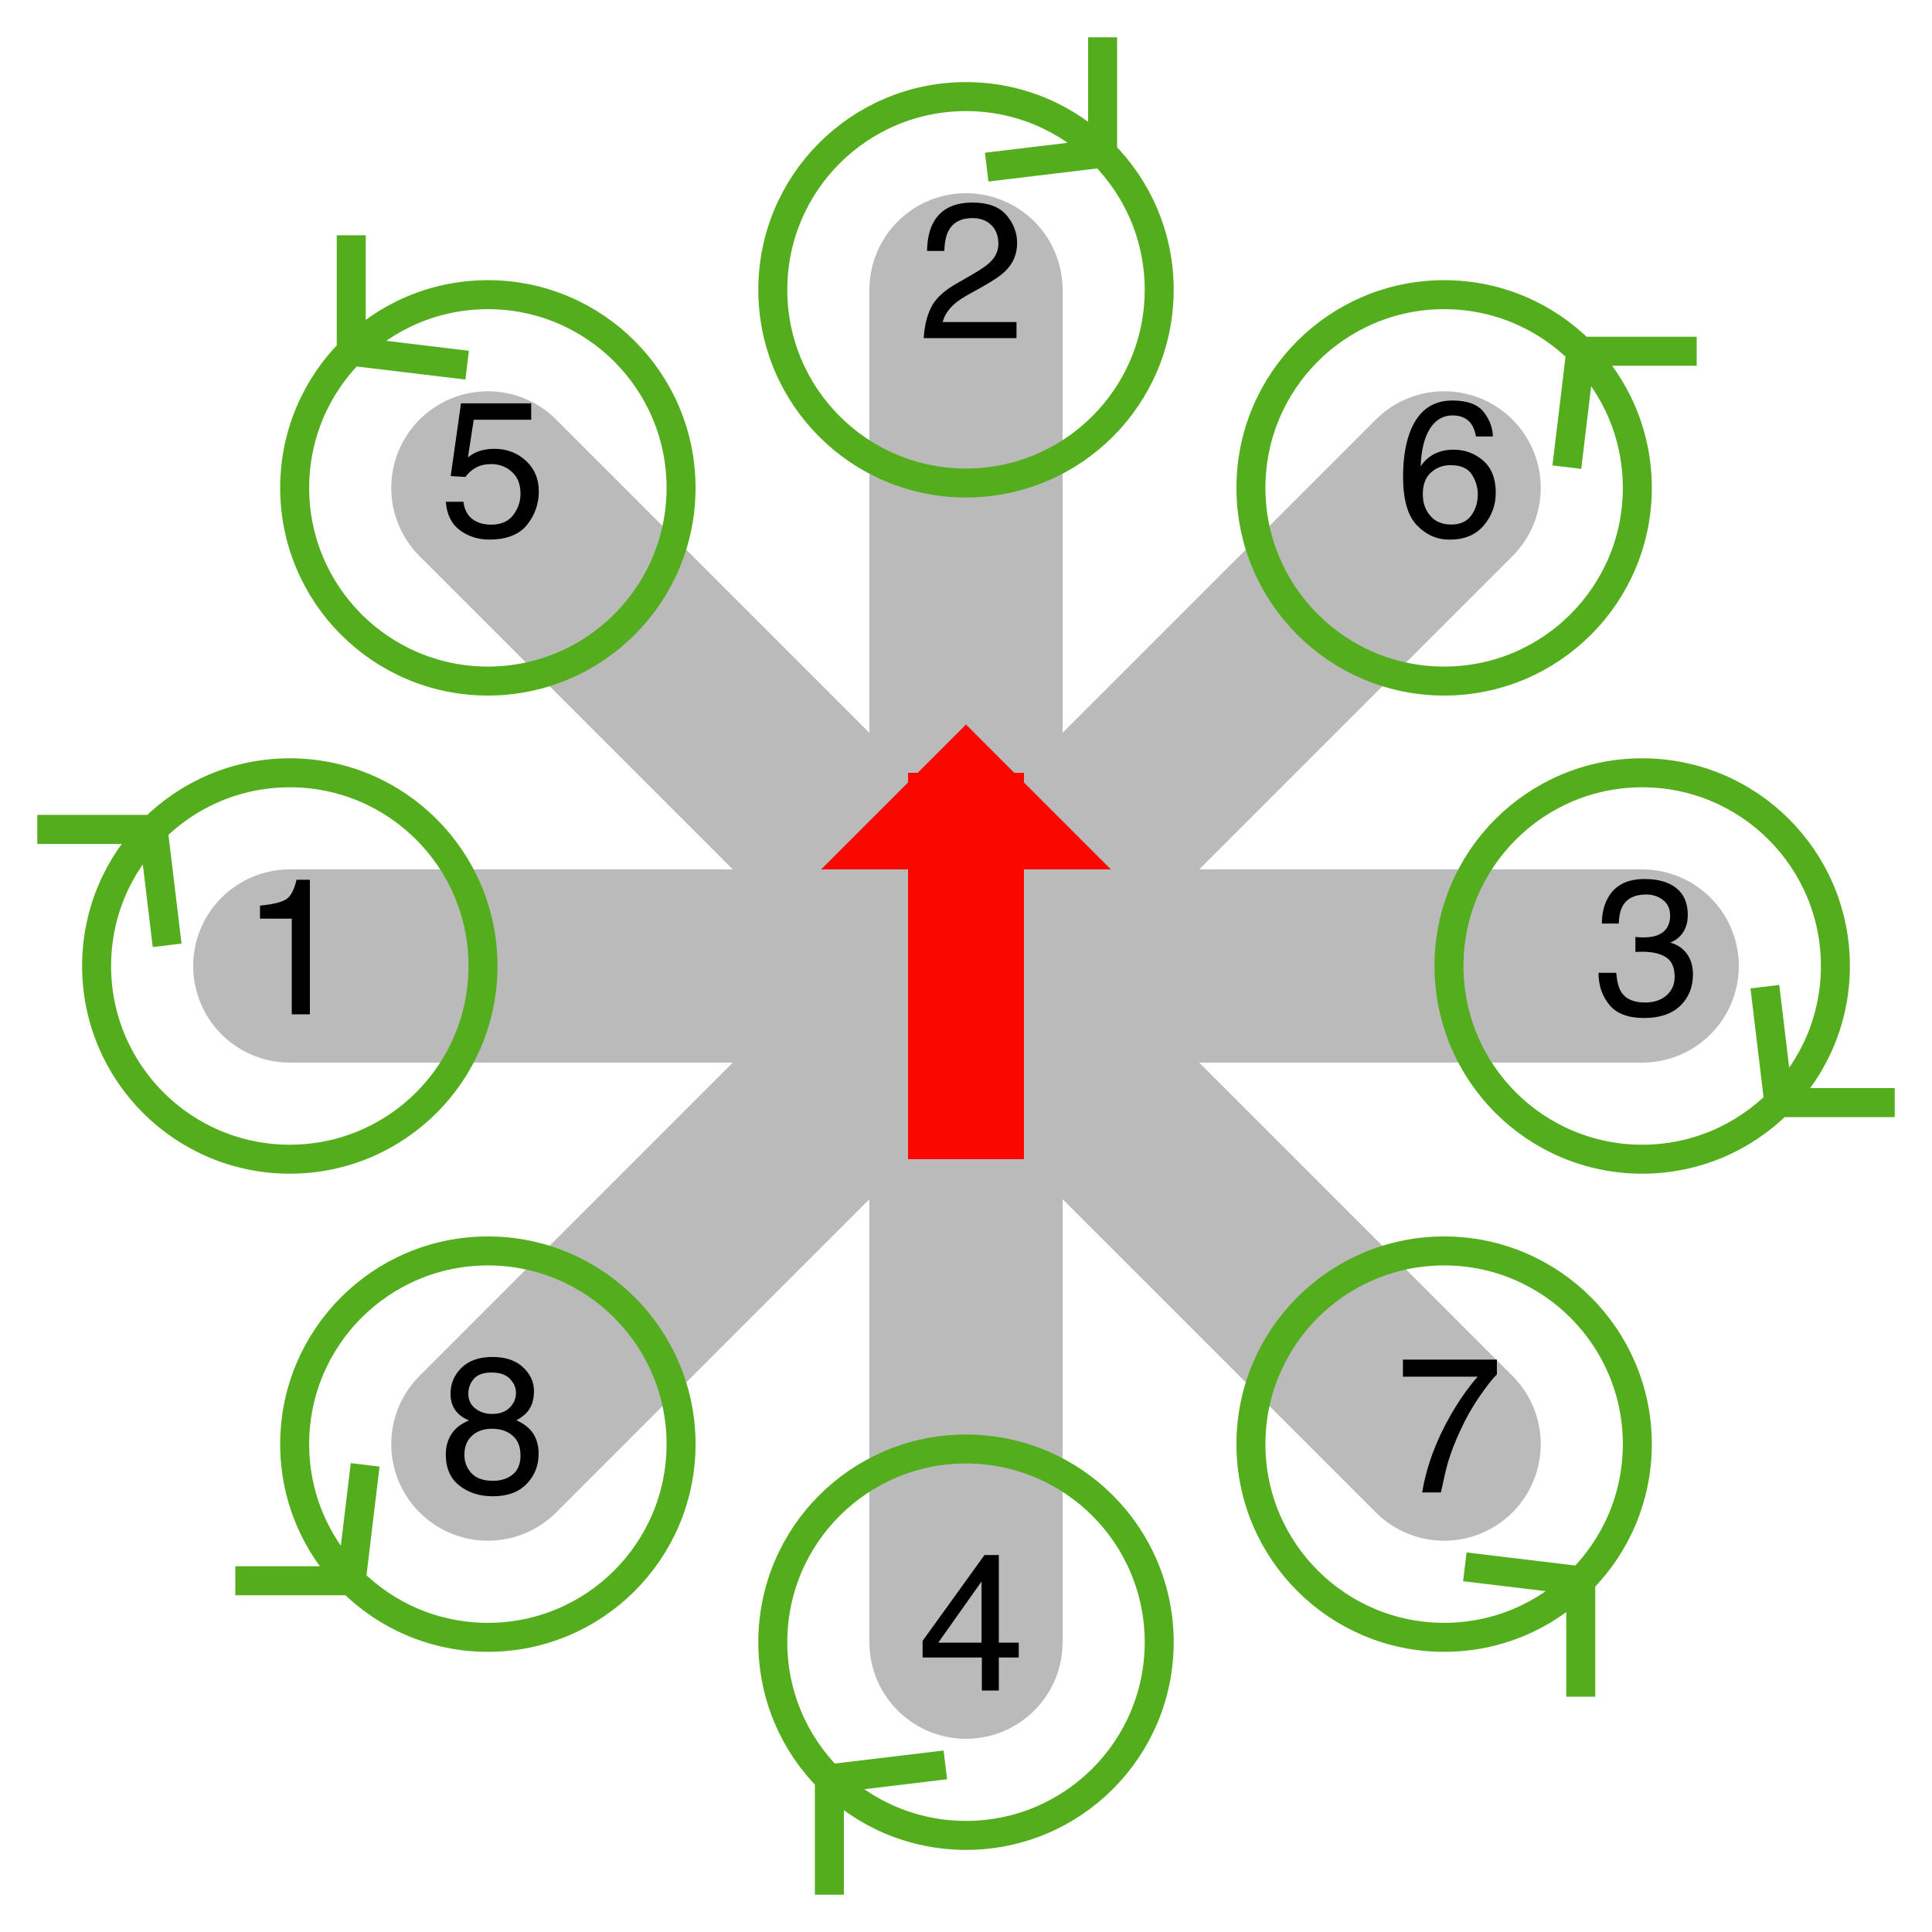
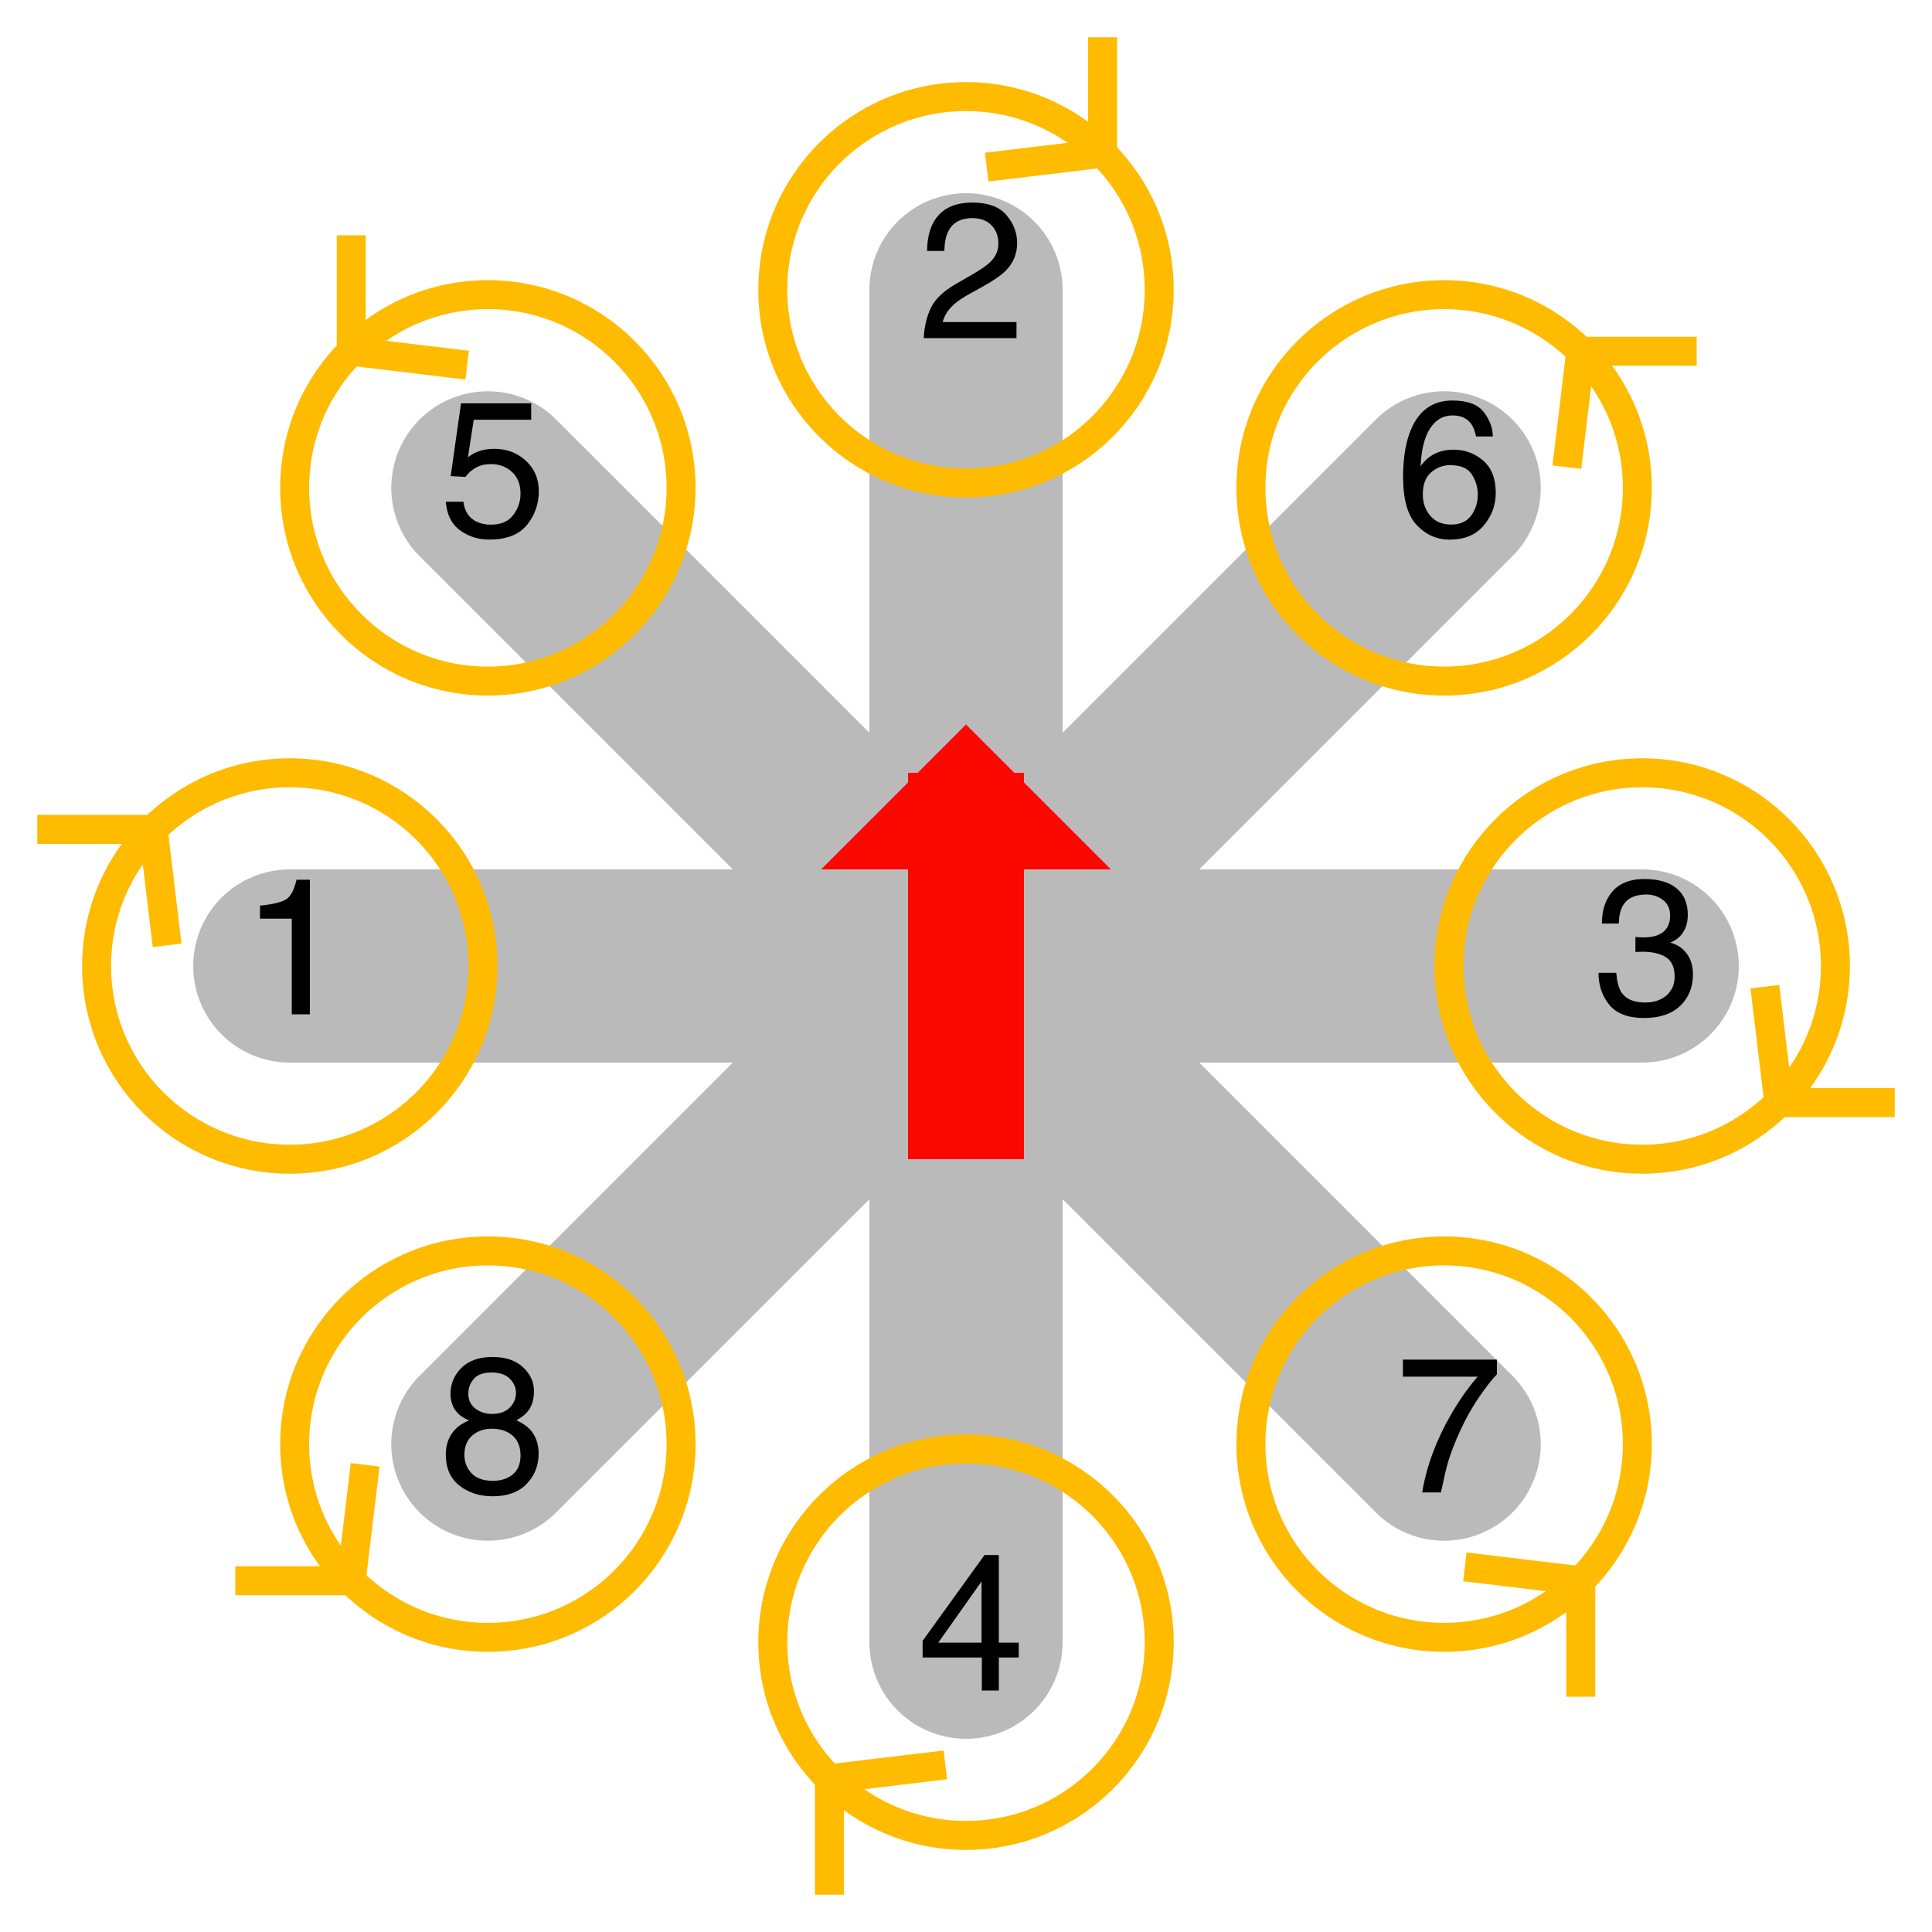
<svg xmlns="http://www.w3.org/2000/svg" xmlns:xlink="http://www.w3.org/1999/xlink" width="200pt" height="200pt" viewBox="0 0 200 200" version="1.1">
  <defs>
    <g>
      <symbol overflow="visible" id="glyph0-0">
        <path style="stroke:none;" d="" />
      </symbol>
      <symbol overflow="visible" id="glyph0-1">
        <path style="stroke:none;" d="M 1.371 -3.145 C 1.805 -4.035 2.648 -4.848 3.906 -5.578 L 5.781 -6.66 C 6.621 -7.148 7.211 -7.566 7.547 -7.91 C 8.082 -8.449 8.352 -9.07 8.352 -9.766 C 8.352 -10.578 8.105 -11.227 7.617 -11.703 C 7.129 -12.184 6.477 -12.422 5.664 -12.422 C 4.461 -12.422 3.625 -11.965 3.164 -11.055 C 2.918 -10.566 2.781 -9.891 2.754 -9.023 L 0.969 -9.023 C 0.988 -10.242 1.211 -11.234 1.641 -12 C 2.402 -13.355 3.746 -14.031 5.672 -14.031 C 7.273 -14.031 8.445 -13.602 9.184 -12.734 C 9.922 -11.867 10.293 -10.906 10.293 -9.844 C 10.293 -8.723 9.898 -7.766 9.109 -6.973 C 8.656 -6.512 7.84 -5.949 6.66 -5.293 L 5.32 -4.551 C 4.684 -4.199 4.184 -3.863 3.82 -3.547 C 3.168 -2.98 2.758 -2.352 2.586 -1.66 L 10.227 -1.66 L 10.227 0 L 0.625 0 C 0.691 -1.203 0.938 -2.254 1.371 -3.145 Z M 1.371 -3.145 " />
      </symbol>
      <symbol overflow="visible" id="glyph0-2">
        <path style="stroke:none;" d="M 9.117 -12.828 C 9.73 -12.016 10.039 -11.18 10.039 -10.32 L 8.301 -10.32 C 8.195 -10.875 8.031 -11.309 7.805 -11.621 C 7.379 -12.207 6.738 -12.5 5.879 -12.5 C 4.895 -12.5 4.113 -12.047 3.535 -11.137 C 2.957 -10.23 2.633 -8.93 2.57 -7.234 C 2.973 -7.828 3.48 -8.273 4.094 -8.562 C 4.652 -8.824 5.277 -8.953 5.969 -8.953 C 7.141 -8.953 8.16 -8.582 9.031 -7.832 C 9.906 -7.082 10.344 -5.969 10.344 -4.484 C 10.344 -3.215 9.93 -2.09 9.102 -1.109 C 8.273 -0.129 7.098 0.359 5.566 0.359 C 4.258 0.359 3.129 -0.137 2.18 -1.129 C 1.227 -2.121 0.75 -3.793 0.75 -6.141 C 0.75 -7.879 0.965 -9.355 1.387 -10.566 C 2.199 -12.883 3.688 -14.043 5.852 -14.043 C 7.414 -14.043 8.5 -13.637 9.117 -12.828 Z M 7.797 -2.133 C 8.258 -2.754 8.484 -3.488 8.484 -4.336 C 8.484 -5.051 8.281 -5.734 7.871 -6.383 C 7.461 -7.031 6.715 -7.352 5.633 -7.352 C 4.879 -7.352 4.219 -7.102 3.648 -6.602 C 3.078 -6.102 2.793 -5.344 2.793 -4.336 C 2.793 -3.449 3.051 -2.707 3.57 -2.105 C 4.086 -1.504 4.805 -1.203 5.723 -1.203 C 6.648 -1.203 7.34 -1.512 7.797 -2.133 Z M 7.797 -2.133 " />
      </symbol>
      <symbol overflow="visible" id="glyph0-3">
        <path style="stroke:none;" d="M 1.598 -0.98 C 0.852 -1.891 0.477 -2.996 0.477 -4.297 L 2.312 -4.297 C 2.391 -3.391 2.562 -2.734 2.82 -2.324 C 3.277 -1.59 4.102 -1.219 5.293 -1.219 C 6.219 -1.219 6.961 -1.469 7.52 -1.961 C 8.078 -2.457 8.359 -3.094 8.359 -3.875 C 8.359 -4.84 8.066 -5.516 7.477 -5.898 C 6.887 -6.281 6.066 -6.477 5.02 -6.477 C 4.902 -6.477 4.785 -6.473 4.664 -6.469 C 4.543 -6.465 4.422 -6.461 4.297 -6.453 L 4.297 -8.008 C 4.48 -7.988 4.633 -7.977 4.758 -7.969 C 4.879 -7.961 5.012 -7.961 5.156 -7.961 C 5.812 -7.961 6.355 -8.062 6.777 -8.273 C 7.52 -8.637 7.891 -9.289 7.891 -10.227 C 7.891 -10.922 7.645 -11.457 7.148 -11.836 C 6.652 -12.215 6.078 -12.402 5.422 -12.402 C 4.25 -12.402 3.438 -12.012 2.988 -11.23 C 2.742 -10.801 2.602 -10.188 2.57 -9.395 L 0.828 -9.395 C 0.828 -10.438 1.039 -11.32 1.453 -12.051 C 2.172 -13.352 3.43 -14.004 5.234 -14.004 C 6.66 -14.004 7.766 -13.688 8.547 -13.051 C 9.328 -12.418 9.719 -11.496 9.719 -10.293 C 9.719 -9.434 9.484 -8.738 9.023 -8.203 C 8.738 -7.871 8.367 -7.609 7.91 -7.422 C 8.645 -7.219 9.219 -6.832 9.633 -6.254 C 10.047 -5.68 10.254 -4.973 10.254 -4.141 C 10.254 -2.805 9.812 -1.719 8.938 -0.879 C 8.059 -0.039 6.809 0.383 5.195 0.383 C 3.543 0.383 2.344 -0.074 1.598 -0.98 Z M 1.598 -0.98 " />
      </symbol>
      <symbol overflow="visible" id="glyph0-4">
        <path style="stroke:none;" d="M 10.461 -13.75 L 10.461 -12.219 C 10.012 -11.781 9.414 -11.023 8.668 -9.941 C 7.922 -8.859 7.262 -7.695 6.688 -6.445 C 6.121 -5.227 5.695 -4.117 5.398 -3.117 C 5.211 -2.473 4.969 -1.434 4.668 0 L 2.727 0 C 3.168 -2.668 4.145 -5.324 5.656 -7.969 C 6.547 -9.52 7.484 -10.855 8.469 -11.984 L 0.734 -11.984 L 0.734 -13.75 Z M 10.461 -13.75 " />
      </symbol>
      <symbol overflow="visible" id="glyph0-5">
        <path style="stroke:none;" d="M 6.609 -4.953 L 6.609 -11.289 L 2.129 -4.953 Z M 6.641 0 L 6.641 -3.418 L 0.508 -3.418 L 0.508 -5.137 L 6.914 -14.023 L 8.398 -14.023 L 8.398 -4.953 L 10.461 -4.953 L 10.461 -3.418 L 8.398 -3.418 L 8.398 0 Z M 6.641 0 " />
      </symbol>
      <symbol overflow="visible" id="glyph0-6">
        <path style="stroke:none;" d="M 7.258 -8.773 C 7.691 -9.207 7.91 -9.723 7.91 -10.32 C 7.91 -10.844 7.703 -11.32 7.285 -11.758 C 6.867 -12.195 6.234 -12.414 5.383 -12.414 C 4.535 -12.414 3.922 -12.195 3.547 -11.758 C 3.168 -11.32 2.977 -10.812 2.977 -10.227 C 2.977 -9.566 3.223 -9.055 3.711 -8.68 C 4.199 -8.309 4.773 -8.125 5.438 -8.125 C 6.215 -8.125 6.82 -8.34 7.258 -8.773 Z M 7.574 -1.859 C 8.109 -2.301 8.379 -2.957 8.379 -3.828 C 8.379 -4.734 8.102 -5.422 7.547 -5.891 C 6.996 -6.359 6.285 -6.594 5.422 -6.594 C 4.582 -6.594 3.895 -6.352 3.363 -5.875 C 2.832 -5.395 2.57 -4.734 2.57 -3.887 C 2.57 -3.156 2.812 -2.527 3.297 -1.996 C 3.781 -1.465 4.531 -1.203 5.547 -1.203 C 6.359 -1.203 7.035 -1.422 7.574 -1.859 Z M 1.906 -8.184 C 1.391 -8.703 1.133 -9.383 1.133 -10.215 C 1.133 -11.258 1.512 -12.152 2.266 -12.898 C 3.02 -13.648 4.094 -14.023 5.477 -14.023 C 6.82 -14.023 7.871 -13.672 8.633 -12.965 C 9.395 -12.258 9.773 -11.434 9.773 -10.488 C 9.773 -9.617 9.555 -8.91 9.109 -8.367 C 8.863 -8.062 8.48 -7.766 7.961 -7.469 C 8.539 -7.203 8.992 -6.898 9.328 -6.555 C 9.945 -5.902 10.254 -5.055 10.254 -4.016 C 10.254 -2.785 9.84 -1.738 9.016 -0.883 C 8.188 -0.027 7.02 0.398 5.508 0.398 C 4.148 0.398 2.996 0.031 2.055 -0.707 C 1.113 -1.445 0.645 -2.52 0.645 -3.926 C 0.645 -4.754 0.848 -5.469 1.25 -6.07 C 1.652 -6.672 2.254 -7.133 3.047 -7.453 C 2.559 -7.66 2.18 -7.902 1.906 -8.184 Z M 1.906 -8.184 " />
      </symbol>
      <symbol overflow="visible" id="glyph0-7">
        <path style="stroke:none;" d="M 1.914 -9.902 L 1.914 -11.25 C 3.184 -11.375 4.07 -11.582 4.57 -11.871 C 5.07 -12.16 5.445 -12.844 5.695 -13.926 L 7.078 -13.926 L 7.078 0 L 5.203 0 L 5.203 -9.902 Z M 1.914 -9.902 " />
      </symbol>
      <symbol overflow="visible" id="glyph0-8">
        <path style="stroke:none;" d="M 2.469 -3.562 C 2.586 -2.562 3.055 -1.867 3.867 -1.484 C 4.285 -1.289 4.766 -1.191 5.312 -1.191 C 6.355 -1.191 7.125 -1.523 7.625 -2.188 C 8.129 -2.852 8.379 -3.586 8.379 -4.395 C 8.379 -5.371 8.082 -6.125 7.484 -6.66 C 6.891 -7.195 6.176 -7.461 5.344 -7.461 C 4.738 -7.461 4.219 -7.344 3.785 -7.109 C 3.352 -6.875 2.98 -6.551 2.676 -6.133 L 1.152 -6.219 L 2.219 -13.75 L 9.484 -13.75 L 9.484 -12.051 L 3.535 -12.051 L 2.938 -8.164 C 3.266 -8.41 3.574 -8.598 3.867 -8.719 C 4.387 -8.934 4.992 -9.043 5.672 -9.043 C 6.957 -9.043 8.043 -8.629 8.938 -7.805 C 9.828 -6.977 10.273 -5.93 10.273 -4.656 C 10.273 -3.336 9.863 -2.172 9.047 -1.164 C 8.23 -0.152 6.926 0.352 5.137 0.352 C 3.996 0.352 2.988 0.031 2.113 -0.609 C 1.238 -1.25 0.75 -2.234 0.645 -3.562 Z M 2.469 -3.562 " />
      </symbol>
    </g>
  </defs>
  <g id="surface36">
    <path style="fill:none;stroke-width:20;stroke-linecap:round;stroke-linejoin:round;stroke:rgb(72.941%,72.941%,72.941%);stroke-opacity:1;stroke-miterlimit:10;" d="M 100 30 L 100 170 M 149.496 50.504 L 50.504 149.496 M 170 100 L 30 100 M 149.496 149.496 L 50.504 50.504 " />
-     <path style="fill:none;stroke-width:3;stroke-linecap:butt;stroke-linejoin:miter;stroke:rgb(32.941%,67.843%,11.373%);stroke-opacity:1;stroke-miterlimit:10;" d="M 120 30 C 120 41.047 111.047 50 100 50 C 88.953 50 80 41.047 80 30 C 80 18.953 88.953 10 100 10 C 111.047 10 120 18.953 120 30 M 114.141 15.859 L 114.141 3.859 M 114.141 15.859 L 102.141 17.301 " />
+     <path style="fill:none;stroke-width:3;stroke-linecap:butt;stroke-linejoin:miter;stroke:rgb(255,187,0);stroke-opacity:1;stroke-miterlimit:10;" d="M 120 30 C 120 41.047 111.047 50 100 50 C 88.953 50 80 41.047 80 30 C 80 18.953 88.953 10 100 10 C 111.047 10 120 18.953 120 30 M 114.141 15.859 L 114.141 3.859 M 114.141 15.859 L 102.141 17.301 " />
    <g style="fill:rgb(0%,0%,0%);fill-opacity:1;">
      <use xlink:href="#glyph0-1" x="95" y="35" />
    </g>
-     <path style="fill:none;stroke-width:3;stroke-linecap:butt;stroke-linejoin:miter;stroke:rgb(32.941%,67.843%,11.373%);stroke-opacity:1;stroke-miterlimit:10;" d="M 169.496 50.504 C 169.496 61.547 160.543 70.504 149.496 70.504 C 138.453 70.504 129.496 61.547 129.496 50.504 C 129.496 39.457 138.453 30.504 149.496 30.504 C 160.543 30.504 169.496 39.457 169.496 50.504 M 163.641 36.359 L 162.199 48.359 M 163.641 36.359 L 175.641 36.359 " />
+     <path style="fill:none;stroke-width:3;stroke-linecap:butt;stroke-linejoin:miter;stroke:rgb(255,187,0);stroke-opacity:1;stroke-miterlimit:10;" d="M 169.496 50.504 C 169.496 61.547 160.543 70.504 149.496 70.504 C 138.453 70.504 129.496 61.547 129.496 50.504 C 129.496 39.457 138.453 30.504 149.496 30.504 C 160.543 30.504 169.496 39.457 169.496 50.504 M 163.641 36.359 L 162.199 48.359 M 163.641 36.359 L 175.641 36.359 " />
    <g style="fill:rgb(0%,0%,0%);fill-opacity:1;">
      <use xlink:href="#glyph0-2" x="144.496" y="55.504" />
    </g>
-     <path style="fill:none;stroke-width:3;stroke-linecap:butt;stroke-linejoin:miter;stroke:rgb(32.941%,67.843%,11.373%);stroke-opacity:1;stroke-miterlimit:10;" d="M 190 100 C 190 111.047 181.047 120 170 120 C 158.953 120 150 111.047 150 100 C 150 88.953 158.953 80 170 80 C 181.047 80 190 88.953 190 100 M 184.141 114.141 L 182.699 102.141 M 184.141 114.141 L 196.141 114.141 " />
+     <path style="fill:none;stroke-width:3;stroke-linecap:butt;stroke-linejoin:miter;stroke:rgb(255,187,0);stroke-opacity:1;stroke-miterlimit:10;" d="M 190 100 C 190 111.047 181.047 120 170 120 C 158.953 120 150 111.047 150 100 C 150 88.953 158.953 80 170 80 C 181.047 80 190 88.953 190 100 M 184.141 114.141 L 182.699 102.141 M 184.141 114.141 L 196.141 114.141 " />
    <g style="fill:rgb(0%,0%,0%);fill-opacity:1;">
      <use xlink:href="#glyph0-3" x="165" y="105" />
    </g>
-     <path style="fill:none;stroke-width:3;stroke-linecap:butt;stroke-linejoin:miter;stroke:rgb(32.941%,67.843%,11.373%);stroke-opacity:1;stroke-miterlimit:10;" d="M 169.496 149.496 C 169.496 160.543 160.543 169.496 149.496 169.496 C 138.453 169.496 129.496 160.543 129.496 149.496 C 129.496 138.453 138.453 129.496 149.496 129.496 C 160.543 129.496 169.496 138.453 169.496 149.496 M 163.641 163.641 L 163.641 175.641 M 163.641 163.641 L 151.641 162.199 " />
+     <path style="fill:none;stroke-width:3;stroke-linecap:butt;stroke-linejoin:miter;stroke:rgb(255,187,0);stroke-opacity:1;stroke-miterlimit:10;" d="M 169.496 149.496 C 169.496 160.543 160.543 169.496 149.496 169.496 C 138.453 169.496 129.496 160.543 129.496 149.496 C 129.496 138.453 138.453 129.496 149.496 129.496 C 160.543 129.496 169.496 138.453 169.496 149.496 M 163.641 163.641 L 163.641 175.641 M 163.641 163.641 L 151.641 162.199 " />
    <g style="fill:rgb(0%,0%,0%);fill-opacity:1;">
      <use xlink:href="#glyph0-4" x="144.496" y="154.496" />
    </g>
-     <path style="fill:none;stroke-width:3;stroke-linecap:butt;stroke-linejoin:miter;stroke:rgb(32.941%,67.843%,11.373%);stroke-opacity:1;stroke-miterlimit:10;" d="M 120 170 C 120 181.047 111.047 190 100 190 C 88.953 190 80 181.047 80 170 C 80 158.953 88.953 150 100 150 C 111.047 150 120 158.953 120 170 M 85.859 184.141 L 85.859 196.141 M 85.859 184.141 L 97.859 182.699 " />
+     <path style="fill:none;stroke-width:3;stroke-linecap:butt;stroke-linejoin:miter;stroke:rgb(255,187,0);stroke-opacity:1;stroke-miterlimit:10;" d="M 120 170 C 120 181.047 111.047 190 100 190 C 88.953 190 80 181.047 80 170 C 80 158.953 88.953 150 100 150 C 111.047 150 120 158.953 120 170 M 85.859 184.141 L 85.859 196.141 M 85.859 184.141 L 97.859 182.699 " />
    <g style="fill:rgb(0%,0%,0%);fill-opacity:1;">
      <use xlink:href="#glyph0-5" x="95" y="175" />
    </g>
-     <path style="fill:none;stroke-width:3;stroke-linecap:butt;stroke-linejoin:miter;stroke:rgb(32.941%,67.843%,11.373%);stroke-opacity:1;stroke-miterlimit:10;" d="M 70.504 149.496 C 70.504 160.543 61.547 169.496 50.504 169.496 C 39.457 169.496 30.504 160.543 30.504 149.496 C 30.504 138.453 39.457 129.496 50.504 129.496 C 61.547 129.496 70.504 138.453 70.504 149.496 M 36.359 163.641 L 37.801 151.641 M 36.359 163.641 L 24.359 163.641 " />
+     <path style="fill:none;stroke-width:3;stroke-linecap:butt;stroke-linejoin:miter;stroke:rgb(255,187,0);stroke-opacity:1;stroke-miterlimit:10;" d="M 70.504 149.496 C 70.504 160.543 61.547 169.496 50.504 169.496 C 39.457 169.496 30.504 160.543 30.504 149.496 C 30.504 138.453 39.457 129.496 50.504 129.496 C 61.547 129.496 70.504 138.453 70.504 149.496 M 36.359 163.641 L 37.801 151.641 M 36.359 163.641 L 24.359 163.641 " />
    <g style="fill:rgb(0%,0%,0%);fill-opacity:1;">
      <use xlink:href="#glyph0-6" x="45.504" y="154.496" />
    </g>
-     <path style="fill:none;stroke-width:3;stroke-linecap:butt;stroke-linejoin:miter;stroke:rgb(32.941%,67.843%,11.373%);stroke-opacity:1;stroke-miterlimit:10;" d="M 50 100 C 50 111.047 41.047 120 30 120 C 18.953 120 10 111.047 10 100 C 10 88.953 18.953 80 30 80 C 41.047 80 50 88.953 50 100 M 15.859 85.859 L 17.301 97.859 M 15.859 85.859 L 3.859 85.859 " />
+     <path style="fill:none;stroke-width:3;stroke-linecap:butt;stroke-linejoin:miter;stroke:rgb(255,187,0);stroke-opacity:1;stroke-miterlimit:10;" d="M 50 100 C 50 111.047 41.047 120 30 120 C 18.953 120 10 111.047 10 100 C 10 88.953 18.953 80 30 80 C 41.047 80 50 88.953 50 100 M 15.859 85.859 L 17.301 97.859 M 15.859 85.859 L 3.859 85.859 " />
    <g style="fill:rgb(0%,0%,0%);fill-opacity:1;">
      <use xlink:href="#glyph0-7" x="25" y="105" />
    </g>
-     <path style="fill:none;stroke-width:3;stroke-linecap:butt;stroke-linejoin:miter;stroke:rgb(32.941%,67.843%,11.373%);stroke-opacity:1;stroke-miterlimit:10;" d="M 70.504 50.504 C 70.504 61.547 61.547 70.504 50.504 70.504 C 39.457 70.504 30.504 61.547 30.504 50.504 C 30.504 39.457 39.457 30.504 50.504 30.504 C 61.547 30.504 70.504 39.457 70.504 50.504 M 36.359 36.359 L 36.359 24.359 M 36.359 36.359 L 48.359 37.801 " />
+     <path style="fill:none;stroke-width:3;stroke-linecap:butt;stroke-linejoin:miter;stroke:rgb(255,187,0);stroke-opacity:1;stroke-miterlimit:10;" d="M 70.504 50.504 C 70.504 61.547 61.547 70.504 50.504 70.504 C 39.457 70.504 30.504 61.547 30.504 50.504 C 30.504 39.457 39.457 30.504 50.504 30.504 C 61.547 30.504 70.504 39.457 70.504 50.504 M 36.359 36.359 L 36.359 24.359 M 36.359 36.359 L 48.359 37.801 " />
    <g style="fill:rgb(0%,0%,0%);fill-opacity:1;">
      <use xlink:href="#glyph0-8" x="45.504" y="55.504" />
    </g>
    <path style="fill:none;stroke-width:12;stroke-linecap:butt;stroke-linejoin:bevel;stroke:rgb(98.039%,2.745%,0%);stroke-opacity:1;stroke-miterlimit:10;" d="M 100 80 L 100 120 " />
    <path style=" stroke:none;fill-rule:nonzero;fill:rgb(98.039%,2.745%,0%);fill-opacity:1;" d="M 100 75 L 85 90 L 115 90 L 100 75 " />
  </g>
</svg>
